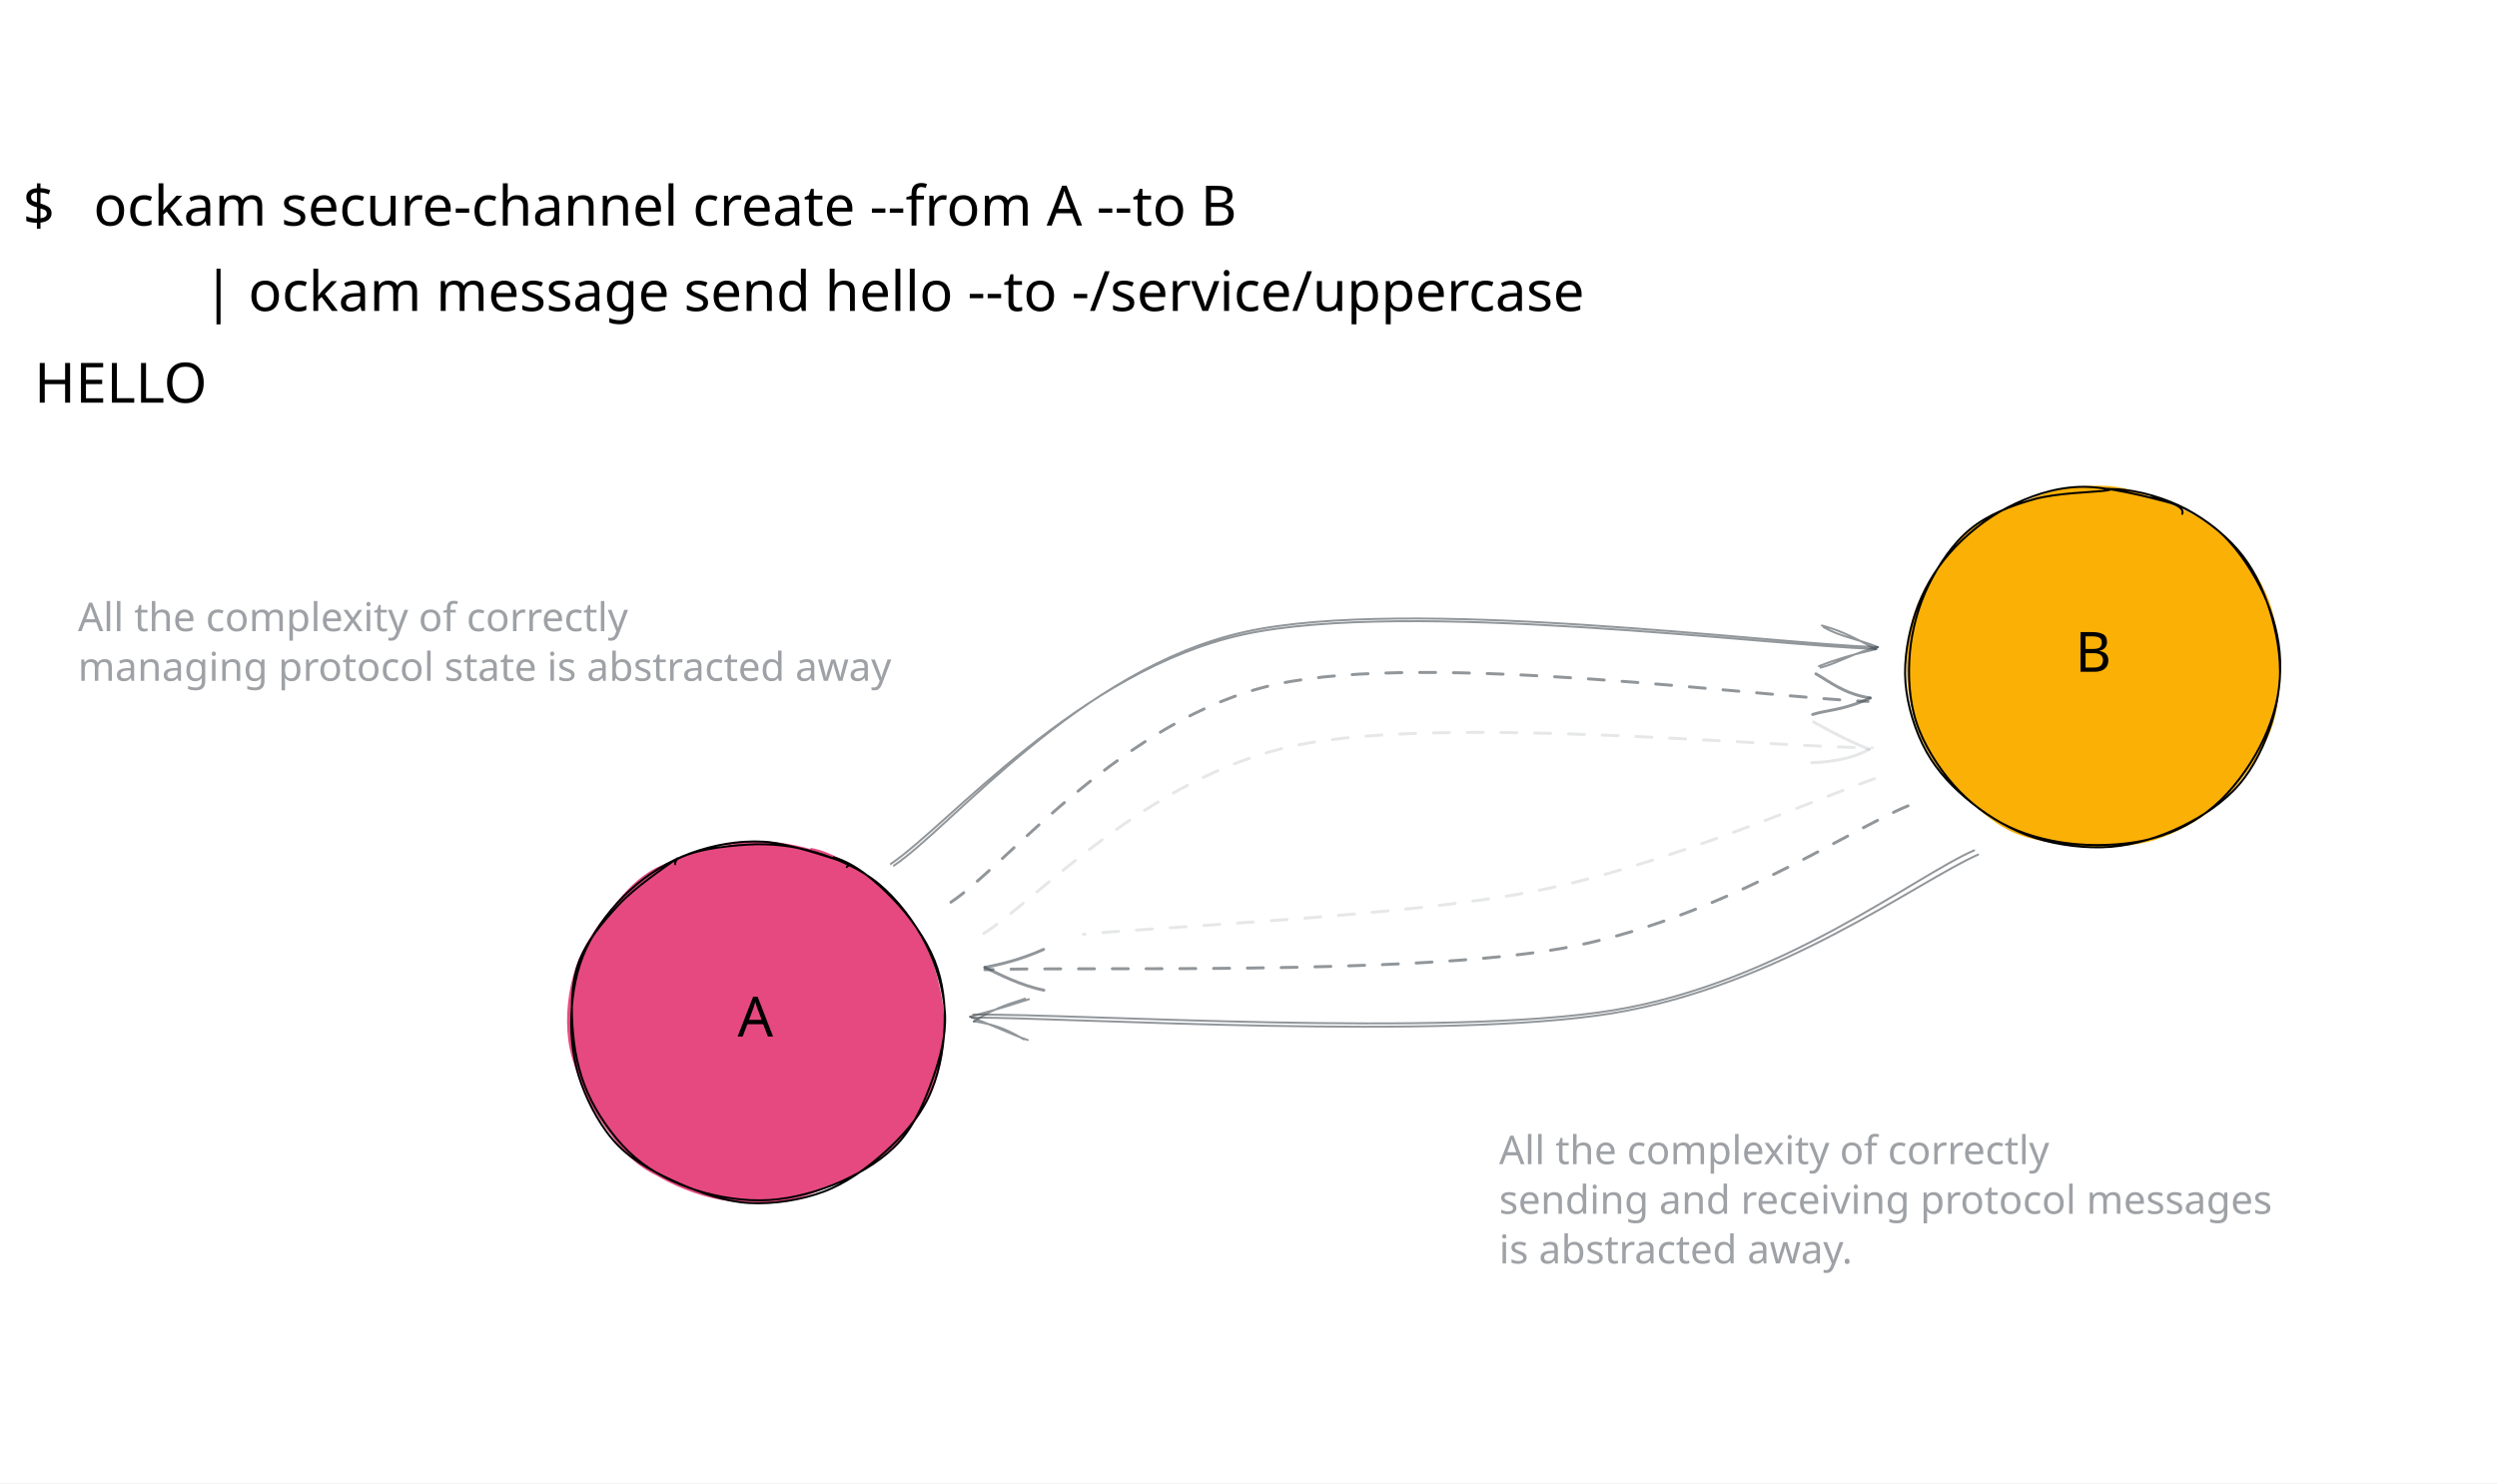
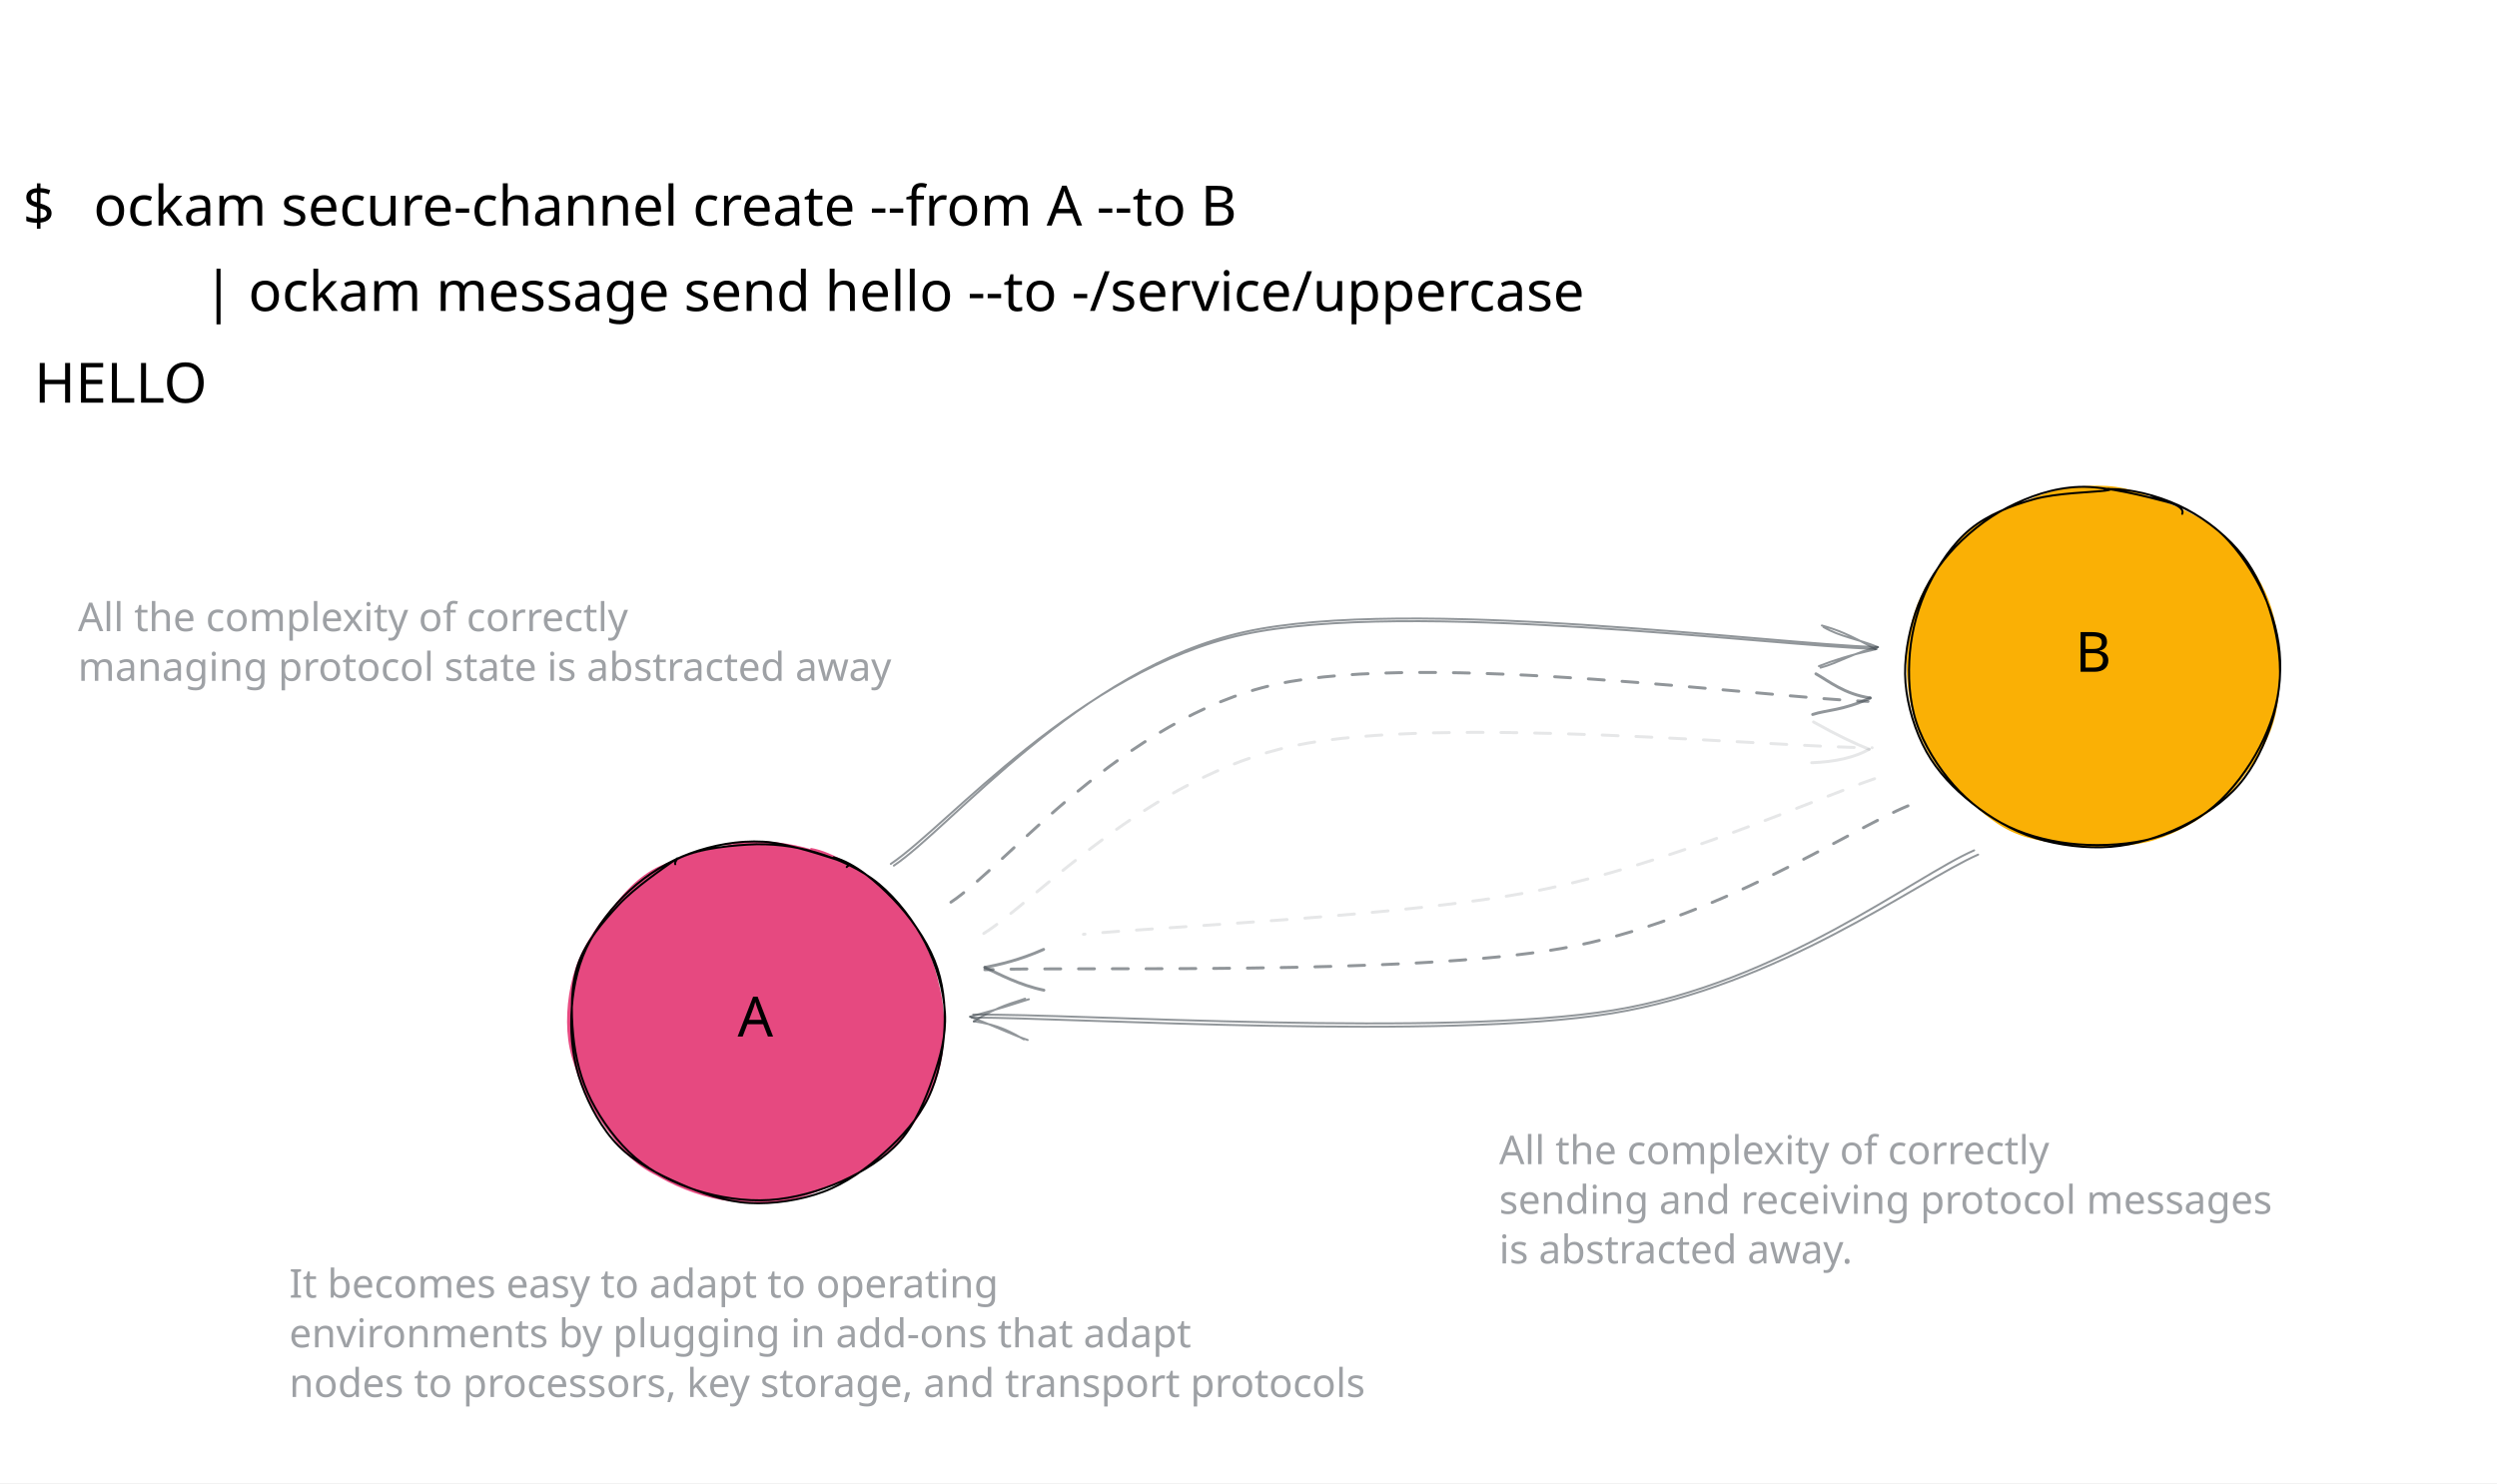
<svg xmlns="http://www.w3.org/2000/svg" version="1.1" viewBox="0 0 1257.012 746.746" width="1257.012" height="746.746">
  
-   eyJ2ZXJzaW9uIjoiMSIsImVuY29kaW5nIjoiYnN0cmluZyIsImNvbXByZXNzZWQiOnRydWUsImVuY29kZWQiOiJ4nO1cXNl22shcdTAwMTZ9z1ew3PcxVGpcdTAwMWXyhpPYsdtxnI7n272yXHUwMDA0XGKQLSQsyWCnb/79nlx1MDAxMlx1MDAxOFxyzDZJY6/Wg1x1MDAwM1VSqYaz99nnVJG/X1UqW8l9z916W9ly71x1MDAxYY7vNSNnsPXalvfdKPbCXHUwMDAwqmj6PVx1MDAwZW+jRnpnJ0l68ds3b5xeXHUwMDBmtb2kXHUwMDFlhteoXHUwMDExdoePub7bdYMkhlx1MDAxYv9cdTAwMGLfK5W/07+5XHUwMDE3RW4jcYK276ZcdTAwMGakVdm7jGDl0sMwSN8rmVx1MDAxNpxyJcY3ePF7eF3iNqG25fixm9XYoq3TaPd7beCZKPpcdTAwMTg3L5T3reqo8+ytLc/3vyb3/nBQTqNzXHUwMDFi5fpcdTAwMTQnUXjtnnnNpFx1MDAwM/WkVD5+Llx1MDAwZWHSsqei8LbdXHTcOC48XHUwMDEz9pyGl9zbMozHpcNJeFvJSu7gXHUwMDFiJ1x1MDAxNDFCs1HaxyjGSEtFdG70w468XHUwMDBi/TCyXHUwMDFkSVwiJ4h7Tlx1MDAwNJOfdafuNK7b0KegOf++wcMwKVNcYlx1MDAxM1J8U8f12p1cdTAwMDSqXHUwMDE1lUhxiVxyy/fDTVx1MDAxN4DA0lx1MDAxMS5cclHjXHUwMDFh++beXjO1hb/yU1x1MDAxNDRHU1x1MDAxNNz6ftZZW/EhZz/ZM7e9pjNcXGdcIjVcdTAwMTZcXEipXGbPJtj3gutyc37YuM5MIy398Xq6Sbq+7/Xi6Vx1MDAwNqlm2SMhXHUwMDAyM2FIrlx1MDAxYotcZtIlbWH+OFfh99ZV7WrPu1x1MDAxYdzW2FxmgyxcdTAwMTnWP2WOhEmKYKiU8fyi24c5k4jJck3JLH/D6TXXJH9rOXWMxVx1MDAxNHPUXHUwMDFhSa5cdTAwMGLtj42RaIJcYqM6j5WRLVxuio3SRpO1meKoXCKzndyqdlo74bezeuCYQb937GN+0rhcdMaDKVx1MDAxOJpcdTAwMTNF4WBrXFzz4/W8drtsn9Pdw5NWP/7Y3r+5/7TTPz5fQ7vtj/3dZq1+1vJvvvVcdTAwMWTWjrrh9+5cdTAwMWHaPaPv29dH+9V6o2XaJy12cfn5nqyhXf/yon6gXHUwMDA3/W/Vr4x4st2nvfrv6+jvTnzRjfz3782OXHUwMDEzed7t4Cjg28u1O/o0k6BcdTAwMDTmRlxu+StcYopSM4uhKMGcM6J4dsdcIoZiu6et89qOXz90hKzf9p2bk/u7zWYoqVxyokowg2XJa0rCkSbgLuRcdTAwMWO/uVx1MDAxNEG5klx1MDAxYo3XR1BQxcGJUbk+Z/kvQy1ud1x1MDAwM1x1MDAxOWoxk1xibLTOVPFcdTAwMTOZJHHvkmk0wlx1MDAxNS6XjoWONlx1MDAwNmCol1x1MDAxN973X/Dhl+D3q+9nbXl2Q45PyLv31c1cdTAwMTfeXGalsJxU38ogToyh8/T3MjwyV3tTPkkhbII5XHUwMDE416C3ZG4xfprKXHUwMDA2J6YosOdcbqaXLXFcdTAwMTgkX73vqVx1MDAxN9KF0lx1MDAxZKfr+feFVUptXHUwMDEypuc/+cmLXXhd+rwo3FjzvXaQgs5tXHUwMDE1LTnxIIJcdTAwMWRXJ2Evq23Ai1x1MDAxZGgu2muWXHUwMDA3XHUwMDEwRl7bXHUwMDBiXHUwMDFj/3jciUfhh1x1MDAxMj5cdTAwMGI/WknKNURVS+MnvLxcdOW3T+E7eXny+9FR66i+d3i86fhRiiHJgCZMOVBcdTAwMDD3XHUwMDBiYaPGT/bD8/GDl8FcdTAwMGZcdTAwMDVFZFx1MDAxNNObXHUwMDE5pT5ccj+1TcBPbe34XHUwMDExXHUwMDE0tJeCRVtcdTAwMWE/wd7+9V2rdXVcdTAwMWZ9ujz/kNzw3pXb33T8gOuRyEykV+zDwMRcYlx1MDAxYqFwwTWtXHUwMDFkQHRcdTAwMTlcdTAwMDCBolx1MDAxNVx1MDAxY1x1MDAwMJRcdTAwMGI7Xlx1MDAwZYK2N1x1MDAwMUHb81x1MDAxMTRUkNMgxOQsXGJRsFx1MDAxYqY5NctHgvNjhlxyxZBcdTAwMTZcdTAwMTRxXGbjLHia1Fx1MDAwN1GbrDKEXHUwMDE3osQyhLhcdTAwMDG9rYx5PIi4Yci6XHUwMDE3hblWXHUwMDE4pPMkplxikUhPXHUwMDBmXHUwMDBijSZcdTAwMTDJ6pXCwixcdTAwMWV5MFx1MDAxMToq+fGLIVx1MDAxNydOlGx7QdNcdTAwMGLaxY6Ndlx1MDAwNfaWyDGkIG3c2l5WMWKYXGJFmIKlV1QzXCJyt7Wdnu01RZIqkFdKKFh0WN6J0btBc3Gv5udmc73CXGIriVx1MDAwNVx1MDAwNTBBp1x1MDAxNDgmPdkpXHRcdTAwMDFcdTAwMDOsMWXUMEJcYp/ok+/Eybuw2/VcdTAwMTKY/KPQXHUwMDBikvIkp7NZs2DvuM5cdTAwMDRpwJjydWVW6NlcdTAwMTaLeYHsUyVDTfpl/Pmv11PvhqlFQptCmsNe1cySXHUwMDE3NTFcdTAwMTNcdTAwMTbDdrBBmGHFlJJKUExo1t6r/L8rq1xuOZNcdTAwMTJcdTAwMDUnXHUwMDEyvK3KoLaIXHUwMDExXHUwMDA3p2dfTv39s90mv6hdUveyjU9ONp1cdTAwMTE5J1xihlxuMCpnx7jBSPJy9mo6I2r9XHUwMDA0RuRTcmNcIuvliPsktztcdET8gsB2XbJcdTAwMDJcdTAwMTdK51x0c9+vJFx1MDAxZLfSXGK7Pd+9g7WrhC34XHUwMDE22b1Q//7PoOtcdTAwMDRcdTAwMGVogHalXHUwMDE3hUnYXGL9XG6gP3ErXlxcceqwJE5cdTAwMDO6X3FcdTAwMDbO/VSBwlnhlT9d4q9xOI+CNctJ1TKsXHS4XHUwMDAyTsnyQqdpxE3z+KPbjdw7PKjufnK3jy82XHUwMDFk1lx1MDAwNNxcIsI43XQt4VpcdI3ANS3Ylns6rtk0bTO5L6xs7lx1MDAwM1xi6Fx1MDAxOVx1MDAwNdzrw3XsprKj4lx1MDAwNM1cbpS5Xr+Aii5cZtdpu/GfwSQy0FSkS71ZSH/SXHUwMDAwXHUwMDFmXHUwMDE35lxiPjNTQFxmoVRcdTAwMTC5Qqp6/lx1MDAxNsZ60N904o673jhHg1xupaTku9M4h3PELVxm5uba1lx1MDAxMOdIZjf/NWOgKzifuv+FNZpI+o2ycFx1MDAwNDOQ6lx1MDAxY6/i7V9uoGNcdTAwMTeTKmKMMHZnUJLMv41DXG6KkWZcdTAwMTTWW0MgjyGumIwp1lx1MDAxYudA9EVcdTAwMTnWXHUwMDE4XHUwMDBiITWlzOSO9uR7RaxmN1xmTFIyxuXzjnSkQGVJbK9qzpZcdTAwMTeGOrOQkTZkXGYyXHUwMDEw51AjqTT2llx1MDAxNSOdmbTI8MxQXHUwMDA31D/hnEux/Fx1MDAwZcT8XHUwMDFk2E1cdTAwMTVFzEDcrTlcdTAwMDSQXHUwMDEw2WFeYkZikDZcdTAwMTBdMqNcdTAwMTVRufzl+tlxlLBcdTAwMTVcZmOQYpybKXt7miCumGFSXHUwMDAyplx1MDAwMf3ZLVx1MDAwZtkgXHUwMDAyXHUwMDA2Qlx1MDAxOF7lXHUwMDE007PjyFXoSCqCqZJSXHUwMDEyyTBo/Fx0NlwioHw1SF9CXGKWmEFI+TiOXFwlQ1x1MDAwNa9RsNJaXHUwMDEyIElQXHUwMDFlWcYh61x1MDAxNodcdTAwMTBcdTAwMWP4XHUwMDEzJlx1MDAxM6aVSKmfNUlW7cFcdTAwMTaDYZqB94vWbS+7WV6w64XtzUaLvSZwsi7GJDmCKDEmkFx1MDAwN7Zpu+VcdHP+0ZJN1ZGEWWdFtFKAKfBZOCOhdN/JXGKbtVx1MDAwM7RcdMOt1/qpglJcIlx1MDAwMJBRhlx1MDAxYVLoScaYXHUwMDE04E2xomApVNLcoZhcdTAwMDfGVFx1MDAxOKJfoM1/KXOcP4dVXHUwMDAxqVx1MDAwMT3Dklx1MDAxMJa7ayTgqM3gak2oXHUwMDAytVx1MDAwNzH9z2dMylxyM1hIXHUwMDA2Tlx1MDAxYfSRnKJ1KagwwkBCwW2cgVB65oSpOFx1MDAwMmXPtFx1MDAxMLxg2/ZSXHUwMDE0XHSwWjq26oXNzYSKvSZAsja6zMnHXHUwMDEyXSqIXpRcdTAwMDFcdTAwMDNami7nn5jbVLrURoOjMlN26EGTwFxuLzpcIjZkSUqflExH8Fx1MDAxNizBnCjH01hcdTAwMTI4WytdPFxy+8CPXCLlcvWi6XGFqJtyaTBMleaWXHUwMDFktZjCRFx1MDAxYUkmtDJ66Fx1MDAwNieJaO1BN3BcIoVcdTAwMTDRgJbUWFMxqSepQIyDXFxcIkZcdTAwMGJcdTAwMDZWRyZl7nOiR1wiJCptzNurmjPkRU3MhMVDQ1hcdTAwMDLuhFx1MDAxNkDCQq1NQVIy+9As1Vx1MDAxOFx1MDAxNKugy6dcIuf/XHUwMDFlYVM5kYApXCJ7Op5PnLlcdTAwMDAphiAuKlx1MDAxZoFfOylCQI9m/mZNpzCf/pM1ezHggMxvvUA+XFyFe1xiXGJBXGayQttMXHUwMDFlx2ZSLzKbXHUwMDE1XHUwMDE0XFwpXHJcZsVswn0+I1x1MDAxNlx1MDAwN7JeVirUrVuxYVx1MDAwNIJGilx1MDAxMilcdTAwMDFVjX6HubCJKVZpr5w9rkhDs3ZDyVx1MDAxY1x1MDAxNpJcdTAwMWHQxZhaPpA1e379XHUwMDE0u/v3NXlwKWL/XHUwMDAz7Vxcbvx2KOdcdTAwMDYxxaZw0K85uy9ptr057/CxsnlyLlbhm+dyeFx1MDAxZppyupXYbYBBVFx1MDAxYlx1MDAxZCdcYlxcv9KIXFy771+ttqKwW6nBhySsbMQhy1W6+zhUstmoJFxuXCI0kaPXhai8M/3ru1DGh2e14+TYvzrm4eHGn2i2eT2JmZg8e8RshP/TUamyXHUwMDE08dxcdTAwMTPNgF5Q9vQlovJ/laGhjzbiK3a/vtJxfT9cdTAwMWNcdTAwMWF39U3sRn2v4b657fXcqOHkf2T6z6HzMd1+XHUwMDFjSulslIJuXHUwMDE1ZqWjRJ9Z6+DsXFx7p93IXFzqg2tyXHUwMDFjXHUwMDA3/qajXHUwMDE0cDhcdTAwMGKlUiNhyIKzXHUwMDA0T0WpWep3OyByjNL2V9UvXHUwMDEwpVx1MDAxZj9cdTAwMWNcdTAwMWN83lx1MDAwNNxccjsyRNKrkbTdcnq9r/b43jjGgJn3mqNBZs1t9T13sD3tf3dIL9tqik5cdTAwMGJcdTAwMDM3jaR+vPrxf6ZcdTAwMWZF0yJ9
+   eyJ2ZXJzaW9uIjoiMSIsImVuY29kaW5nIjoiYnN0cmluZyIsImNvbXByZXNzZWQiOnRydWUsImVuY29kZWQiOiJ4nO1cXNl208hcdTAwMTZ95yu00vdcdTAwMTFcdTAwMTc1XHUwMDBmvJkhXHUwMDEwhlx1MDAwME1CIJdeLNmWbSWypEiKXHUwMDEz05d/v6dkx5JleUpcZu2wWlx1MDAwZiCrpFJccmfvs8+pUv5+4Dh72Sj29lx1MDAxZTt73nXbXHL8TuJe7T2014dekvpRXGJFNP+dRpdJO7+zn2Vx+vjRIzeOUc/PWlF0jtrRYPyYXHUwMDE3eFx1MDAwMy/MUrjxv/Dbcf7O/y29KPHamVx1MDAxYvZcdTAwMDIvfyAvKt5lXHUwMDA0q149jML8vZJpwSlXYnqDnz6D12VeXHUwMDA3SrtukHpFib209yl58b155ZskeZl2vij/W8NVn4u3dv0g+JiNgnGn3Hb/Mim1Kc2S6Nw78TtZXHUwMDFmyknl+vS5NIJBK55KosteP/TSdOaZKHbbfjay1zCeXlx1MDAxZFx1MDAwZsJjp7hyXHK/OKGIXHUwMDExWvTSPkYxRloqoku9XHUwMDFmN+RpXHUwMDE0RIltSJa4YVx1MDAxYbtcdFxmftGclts+70Gbws7y+65uukmZQpiQ2Tf1Pb/Xz6BYUYlcdTAwMTSX2LByO7x8XHUwMDAyXGJMXHUwMDFk4dJcdTAwMTA1LbFvjlx1MDAwZjq5LfxVXHUwMDFlorAzXHUwMDE5ovAyXGKKxtqC5yX7KZ65jDvueJ6J1FhwIaUyvFx1MDAxOODAXHUwMDBmz6vVXHUwMDA1Ufu8MI386o+H9SbpXHUwMDA1gVx1MDAxZqf1XHUwMDA2qVx1MDAxNtkjIVx1MDAwMjNhSKlcdTAwMTmrXGbSIz1h/vysou/ds+bZgX92ddlkXHUwMDBiXGayYlj/lDlcdTAwMTImKYKuUsbLk25cdTAwMWbmTFwiJqslXHUwMDE1s/xcdTAwMDPnx1KT/KPrtjBcdTAwMTY15qg1klxcz9Q/NUaiXHRcIozqMlYmtigoNkpcdTAwMWJNtmaKk4LCdkqz2u/uR99OWqFrrobxUYD5cftcIpx2ZsbQ3CSJrvamJT9cdTAwMWUuq3fAXnH64vC4O0xf9l5djN7uXHUwMDBmjz5vod7ey+GLTrN10lxyLr5ccl3WS1x1MDAwNtH3wVx1MDAxNuo9oc965+9fNVrtrulcdTAwMWR32ZfTdyOyhXqD0y+tN/pq+K3xkVx1MDAxMV/2hjRuvd5Ge/fTL4MkePbM7LuJ719evVx1MDAwZvmT9eqdnC0kKIG5kUL+XG6CotQsYihKMOeMKF7csYqh2ItP3c/N/aB16Fxu2bpcdTAwMWO6XHUwMDE3x6Pr3WYoqVxyokowg2XFa0rCkSbgLuRcdTAwMTK/uVx1MDAxNkF5klx1MDAxYo23R1BQxMGJUbk9Z/kvQ62ud1x1MDAwN1x1MDAxOWo1k1xibLQuVPFcdTAwMWSZJPOuszpcdTAwMWHhXG5Xr06FjjZcdTAwMDZgqNdcdTAwMTfeo1x1MDAwZvjwQ/j67PtJT55cXJCjY/L0WWP3hTdDOSzn1bcyiFx1MDAxM2PoMv29XHUwMDBljyzV3pTPU1xim2NcdTAwMGXGNegtWZqMn6aywYkpXG7suYHpXHUwMDE1U1x1MDAxY4XZR/977oX0zNV9d+BcdTAwMDejmVnKbVx1MDAxMobnP+XBSz14Xf68mLmxXHUwMDE5+L0wXHUwMDA3ndedteTMh1xidlqcRXFR2oZcdTAwMTe7UF1y0Kl2IEr8nlx1MDAxZrrB0bRcdTAwMTG3wlx1MDAwZiV8XHUwMDExfrSSlGuIqtbGT3R6XHUwMDExyW9vo6fy9Pj1+/fd962Dw6Ndx49SXGZJXHUwMDA2NGGqgVx1MDAwMrhfXGJcdTAwMWI1vrNcdTAwMWZejlx1MDAxZrxcdTAwMGV+KChcIqOY3s0o9W74ae5cdTAwMDJ+mlvHj6CgvVx1MDAxNEza2vhcdFx1MDAwZl6dX3e7Z6Pk7enn59lcdTAwMDWPz7zhruNcdTAwMDdcXI9EZi69Ylx1MDAxZlx1MDAwNiZG2FxihWdcXNPWXHUwMDAxRNdcdTAwMDFcdTAwMTAoWsFcdTAwMDFApbDj90HQk11A0JPlXGJcdTAwMWEryDpcYjG5XGJCXHUwMDE07IZpTs36keDymGFHMaRcdTAwMDVFXHUwMDFjQz9nPE3ug6hNVlx1MDAxOcJnosQqhLhcdTAwMDG9rYy5PYi4Yci6XHUwMDE3hblWXHUwMDE4pPM8plxikUjXh4VGXHUwMDEziGT1RmFhXHUwMDExj9yYXGKdXFz58Yshl2Zukj3xw45cdTAwMWb2Zlx1MDAxYjZZXHUwMDE1OFgjx5CDtH1pW9nAiGFcIlx1MDAxNGFcbqZeUc2IKN3Wc2PbaookVSCvlFAw6TC9c733ws7qVi3PzZZahVx1MDAxMVZcdTAwMTJcdTAwMGJcbmCCRilwTHq+UVx1MDAxMlx1MDAwMlx1MDAwNphjyqhhhFx1MDAxMD7XpsBNs6fRYOBnMPjvIz/MqoOcj2bTgr3vuXOkXHUwMDAxfSqXVVkhtjXO5lx1MDAwNYozp0BN/mN6/tfD2rthaJHQZibNYY9GYcmrqlhcYotxPdggzLBiSkklKCa0qO9B+f+NVYVcXEiJglx1MDAxM1x03lZcdTAwMTVQW8WIV59OPnxcbl6dvOjwL81T6p328PHxrjNcIudcdTAwMDRBV1x1MDAwMUbV7Fx1MDAxODdcdTAwMThJXs1e1TOi1ndgRF6TXHUwMDFiXHUwMDEzRSsn3Ce5XUkg4lx1MDAxN1x1MDAwNLbbklx1MDAxNXjm6jJhXHUwMDFlXHUwMDA0Ttb3nHY0iFx1MDAwM+9cdTAwMWHmzom68Cuxa6HB6Gs4cENcdTAwMTc0QM+JkyiL2lHgXHUwMDAw+jPP8VPHbcGUuG1ovuNeuaNagcLZzCt/usTfYnduXHUwMDA1a1aSqlVYXHUwMDEzcFx1MDAwNZyS9YVOx4iLztFLb5B41/iq8eKt9+Toy67DmoBbRFx1MDAxOOeLrlx1MDAxNVxcK6FcdTAwMTG4plx1MDAxNctyd8c1q9M28+vCyuY+gIDuUcC9PVxcp14uO1x1MDAxYzfsOHDN84czqFx1MDAxOEB33Z6Xflxy55GBapEu9W4h/U5cdTAwMWS8XZgj+MJMXHUwMDAxMYRSQeRcdTAwMDap6uVLXHUwMDE420F/x0373nbjXHUwMDFjXHIqlJKK787jXHUwMDFjzlx1MDAxMbcwWJpr20KcI5ld/NeMga7gvHb9XHUwMDBiazSX9Jtk4VxiZiDVOd7E2/++gY6dTKqIMcLYlUFJXG7/NlxyKShGmlGYb1xygTyGuGI+pthunFx1MDAwM9FcdTAwMTdlWGMshNSUMlPa2lNuXHUwMDE1sZrdMDBJyVx1MDAxOJf3O9KRXHUwMDAyVSWxPVx1MDAxYSVbXlx1MDAxOeosQkZekTHIQJxDjaTS2Fs2jHRcdTAwMTbSXCLDXHUwMDBiQ1x1MDAxZFD/hHMuxforXHUwMDEwy1dgd1VcdTAwMTQxXHUwMDAzcbfmXHUwMDEwQEJkh3mFXHUwMDE5iUHaQHTJjFZElfKX22fHScJWMIxBinFuatb2NEFcXDHDpFx1MDAwNExcdTAwMDP6i1tuskFcdTAwMDRcZoQwvMkupnvHkZvQkVRcdTAwMDRTJaUkkmHQ+HNsRED5apC+hFx1MDAxMCwxg5Dydlx1MDAxY7lJhlxuXqNgprUkQJKgPIqMQ9EsXHUwMDBlITjwJ1xmJlxmK5FS32uSbNiNLVx1MDAwNsMwXHUwMDAz789atz3sYvmMXa+sbzFa7DGHk20xJilcdTAwMTFEhTGBPLBN261PmMu3luyqjiTMOiuilVx1MDAwMkyBz8JcdTAwMDVcdOXrTkbYrFx1MDAxZKBNXHUwMDE4br3WT1x1MDAxNZRcdTAwMTJcdTAwMDGAjDLUkJmWXHUwMDE0jElcdTAwMDHeXHUwMDE0K1xulkIlLW2KuWFMhSH6XHUwMDA12vyXMqf5c5hcdTAwMTWQXHUwMDFh0DIsXHRhpbsmXHUwMDAyjtpcZq7WhCpQe1x1MDAxMNP/fMak3DCDhWTgpEFcdTAwMWbJXHUwMDFhrUtBhVx1MDAxMVx1MDAwNlx1MDAxMlxubuNcZoTSPSdMxVx1MDAxMSh7poXgM7ZtXHUwMDBmRZFcdTAwMDCrpVOrXlndQqjYY1x1MDAwZSRbo8uSfKzQpYLoRVx1MDAxOTCgtely+Y65XaVLbTQ4KlOzQlx1MDAwZppcdTAwMDRmeNVcdTAwMTaxMUtSeqdkOoK3YFx05kQ5rmNJ4Gyt9Oxu2Fx1MDAxYn5cdTAwMTQ5l6vfmlx1MDAxZTeIuimXXHUwMDA2w1BpbtlRi1x1MDAxYSbSSDKhldFjNzhPRFtcdTAwMGa6gVx1MDAxMymEiFx1MDAwNrSkxpqKeT1JXHUwMDA1Ylx1MDAxY+RcdTAwMTIxWjCwOjIvc+9cdTAwMTM9XHUwMDEyIVFlYd5cdTAwMWWNkiGvqmIhLG4qwlx1MDAxMnAntFx1MDAwMFx1MDAxMlx1MDAxNmprXG6SksWbZqnGoFhcdTAwMDVdP1x1MDAxNbn8e4Rd5URcdTAwMDKmiOzueD6351x1MDAwMqRcdTAwMTiCuKi6XHUwMDA1fuukXGJcdTAwMDE9WvjNms5hXv/Jmj1cdTAwMThwQOG3fkM+3IR7XGJcYkFcZrJC20xcdTAwMWXHZl4vMptcdTAwMTVcdTAwMTRcXClcclxmxWzCfTkjznZku6w0U7ZtxYZcdTAwMTFcYlx1MDAxYSkqpFx1MDAwNFQ1+Vx1MDAwZXNlXHUwMDE1NVZpj5I9bkhDi1ZDyVx1MDAxMlx1MDAxNpJcdTAwMWHQxZhaP5A1XHUwMDA3QetcdTAwMTP2Xo2a8s2pSIPntH+688uhnFx1MDAxYsRcdTAwMTSr4aBfs3df0mJ5c9nmY2Xz5FxcbMI392XzPlTlXHUwMDBlnNRrg0E02n03XGa9wGknnl33bzS6STRwmnCSRc5ObLLcpLm3QyVbjEqiIEJcdTAwMTMlel2JymszPL+OZHp40jzKjoKzI1x1MDAxZVx1MDAxZO78jmab15OYifm9R8xG+D9cdTAwMWSVqkhcdTAwMTEv3dFcZuhcdTAwMDVlT39HVP7PXHUwMDE5XHUwMDFi+mQh3rHr9U7fXHUwMDBigmhs3I1HqZdcZv229+gyjr2k7ZY/Mv3n0HmbZt9cdTAwMGWldDFKQbdcbrPRVqJ3rPvm5LP2P1xyXHUwMDEyc6rfnJOjNFxmdlx1MDAxZKWAw0UolVx1MDAxYVx0Q1bsJbgrSs1a3+2AyDFK26+qf0OUvnz+5s27XcDduCG3QpIyelx0krBcdTAwMTZa0vWR9NSwVsLUftKPXHUwMDBmjz7og873fdLedSRBWIRcZpE1e201tVx1MDAxOVu84lx1MDAwM56778lcdTAwMTOm7q+21HzDY7NemNFfXHUwMDAyJm2/PdnkXHUwMDAz5lowrb0p7yBzWl47XHUwMDAy1+F4bjpywF24XHUwMDFkN87sSVx1MDAwNM7CzSAy/Vx1MDAxYXrh0E+iMO+A01x1MDAxYTlxcNnL96z6IdzfaURh6mR9N1x1MDAxYj/8NVxmo1x1MDAwZdRcYnXESdSGXHUwMDExiZL0oXPujZw0i1x1MDAxMvBRXHUwMDBm8z1w49mJkmy6XHUwMDA3LnV2YSPf7lxyyphkXHUwMDFlTOLnPTeOP9o9wns3iVxmsEi/M5n8omt7Q9+7elL3J2Tyw9aaXHUwMDEzl2VcYi9P1/x48OP/6emDpSJ9
  <defs>
    <style class="style-fonts">
      @font-face {
        font-family: "Virgil";
        src: url("https://unpkg.com/@excalidraw/excalidraw@0.14.2/dist/excalidraw-assets/Virgil.woff2");
      }
      @font-face {
        font-family: "Cascadia";
        src: url("https://unpkg.com/@excalidraw/excalidraw@0.14.2/dist/excalidraw-assets/Cascadia.woff2");
      }
    </style>
  </defs>
  <rect x="0" y="0" width="1257.012" height="746.746" fill="#ffffff" />
  <g stroke-linecap="round" transform="translate(10 10) rotate(0 618.5059 363.373)">
    <path d="M-0.01 -0.51 C423.74 2.5, 847.19 3.25, 1236.73 0.4 M-0.37 -0.28 C417.07 -4.74, 834.46 -4.89, 1236.85 0.05 M1237.29 0.75 C1238.83 150.35, 1238.73 300.6, 1236.67 726.83 M1236.61 -0.3 C1235.92 145.37, 1236.19 290.66, 1236.93 726.93 M1237.23 727.3 C802.27 730.64, 368.6 731.45, -0.01 727.29 M1237.26 726.36 C885.45 722.97, 533.28 722.86, -0.32 726.72 M0.4 726.97 C-0.47 448.84, -0.67 169.59, 0.68 0.59 M-0.11 726.78 C1.27 558.87, 0.53 391.4, 0.2 0.29" stroke="transparent" stroke-width="1" fill="none" />
  </g>
  <g stroke-linecap="round" transform="translate(959.8027 245.498) rotate(0 94.32422 90.56641)">
    <path d="M90.86 -0.34 C102.19 -2.18, 114.89 1.93, 126.2 5.85 C137.52 9.77, 149.7 15.4, 158.75 23.17 C167.81 30.95, 175.72 42.07, 180.54 52.51 C185.35 62.95, 187.14 74.33, 187.65 85.81 C188.17 97.29, 187.66 110.3, 183.63 121.4 C179.59 132.5, 171.68 143.93, 163.46 152.42 C155.24 160.9, 145.07 167.52, 134.32 172.31 C123.58 177.1, 111.05 180.74, 98.99 181.16 C86.93 181.59, 73.37 178.9, 61.96 174.86 C50.54 170.82, 39.38 164.56, 30.48 156.92 C21.59 149.28, 13.64 139.47, 8.58 129.03 C3.52 118.59, 0.69 105.93, 0.13 94.28 C-0.42 82.64, 0.95 70.14, 5.23 59.16 C9.52 48.18, 17.59 36.78, 25.83 28.4 C34.07 20.02, 41.56 13.43, 54.69 8.85 C67.81 4.28, 93.7 1.44, 104.58 0.94 C115.47 0.45, 120.17 4.37, 120.01 5.87 M63.56 5.41 C74.34 0.3, 89.19 -1.56, 100.98 -0.82 C112.77 -0.09, 123.67 4.54, 134.31 9.82 C144.95 15.1, 156.82 22.43, 164.83 30.85 C172.83 39.28, 178.49 49.63, 182.32 60.38 C186.15 71.13, 188.46 83.66, 187.81 95.34 C187.16 107.03, 183.47 119.89, 178.43 130.49 C173.38 141.1, 166.44 151.17, 157.54 158.98 C148.63 166.8, 136.32 173.86, 125.01 177.39 C113.7 180.92, 101.66 180.85, 89.68 180.18 C77.71 179.5, 63.95 178.32, 53.13 173.35 C42.32 168.38, 32.71 159.23, 24.79 150.35 C16.86 141.48, 9.67 130.95, 5.6 120.11 C1.53 109.27, -0.49 96.67, 0.36 85.33 C1.21 73.98, 5.77 62.5, 10.72 52.03 C15.67 41.56, 21.15 30.38, 30.07 22.53 C38.99 14.67, 58.56 7.52, 64.25 4.88 C69.94 2.25, 63.86 5.31, 64.21 6.72" stroke="none" stroke-width="0" fill="#fab005" />
    <path d="M122.87 4.98 C134.35 6.7, 146.28 13.06, 155.41 20.48 C164.55 27.9, 172.29 39.14, 177.69 49.52 C183.08 59.91, 186.75 71.37, 187.78 82.79 C188.81 94.21, 187.28 106.92, 183.87 118.04 C180.46 129.17, 174.89 140.8, 167.32 149.57 C159.75 158.33, 149.18 165.41, 138.44 170.63 C127.7 175.85, 115.14 179.9, 102.87 180.87 C90.61 181.84, 76.47 180.1, 64.84 176.45 C53.21 172.8, 42.24 166.21, 33.09 158.96 C23.94 151.72, 15.57 143.09, 9.96 132.97 C4.35 122.85, 0.35 109.94, -0.57 98.27 C-1.48 86.59, 0.77 73.78, 4.46 62.92 C8.15 52.06, 13.85 41.93, 21.57 33.11 C29.3 24.29, 39.91 15.58, 50.82 10 C61.72 4.42, 73.72 0.12, 87.01 -0.37 C100.3 -0.86, 121.93 4.81, 130.55 7.08 C139.17 9.35, 139.3 11.93, 138.73 13.24 M100.54 0.79 C112.07 0.26, 125.82 3.85, 136.8 8.87 C147.78 13.9, 158.78 22.26, 166.4 30.93 C174.03 39.59, 178.97 49.84, 182.54 60.86 C186.12 71.88, 188.64 85.39, 187.84 97.04 C187.03 108.68, 183.17 120.2, 177.69 130.74 C172.2 141.28, 163.79 152.64, 154.92 160.26 C146.06 167.88, 135.9 173.22, 124.51 176.45 C113.11 179.67, 98.71 180.57, 86.53 179.62 C74.36 178.67, 61.92 175.71, 51.45 170.73 C40.98 165.76, 31.47 158.51, 23.71 149.76 C15.96 141, 8.6 129.35, 4.93 118.21 C1.25 107.07, 0.65 94.44, 1.67 82.93 C2.69 71.41, 5.99 59.48, 11.06 49.13 C16.14 38.78, 23.3 28.04, 32.13 20.84 C40.96 13.63, 52.71 9.1, 64.03 5.89 C75.35 2.67, 94.1 2.31, 100.04 1.54 C105.99 0.76, 99.88 0.05, 99.71 1.23" stroke="#000000" stroke-width="1" fill="none" />
  </g>
  <g stroke-linecap="round" transform="translate(286.9629 423.9434) rotate(0 94.32422 90.56641)">
    <path d="M76.5 1.63 C87.32 -1.86, 101.17 -0.77, 113.06 1.58 C124.95 3.94, 137.89 9.21, 147.86 15.74 C157.82 22.26, 166.47 31.16, 172.84 40.72 C179.2 50.29, 183.87 61.77, 186.04 73.12 C188.21 84.46, 188.2 97.39, 185.88 108.82 C183.56 120.24, 178.51 132.29, 172.1 141.67 C165.7 151.06, 157.47 158.94, 147.46 165.15 C137.45 171.36, 123.89 176.39, 112.02 178.91 C100.15 181.42, 88.11 182.35, 76.24 180.24 C64.38 178.12, 50.95 172.83, 40.82 166.21 C30.7 159.6, 22.14 150.4, 15.49 140.54 C8.84 130.69, 3.21 118.49, 0.92 107.08 C-1.37 95.67, -0.92 83.37, 1.74 72.08 C4.4 60.8, 10.29 49, 16.88 39.34 C23.46 29.69, 30.83 20.38, 41.23 14.15 C51.63 7.93, 72.66 4.03, 79.27 1.97 C85.88 -0.08, 80.62 0.54, 80.89 1.84 M121.13 2.96 C132.55 4.81, 146 14.09, 155.22 21.67 C164.43 29.24, 171.04 38.46, 176.43 48.39 C181.83 58.32, 186.12 69.83, 187.59 81.25 C189.06 92.67, 188.64 105.57, 185.24 116.9 C181.83 128.23, 175.02 140.43, 167.17 149.25 C159.31 158.06, 148.54 164.45, 138.1 169.79 C127.66 175.13, 116.24 180.12, 104.55 181.3 C92.85 182.48, 79.69 180.06, 67.93 176.84 C56.17 173.63, 43.35 169.26, 33.99 162 C24.64 154.73, 17.6 143.64, 11.78 133.25 C5.97 122.85, 0.61 111.24, -0.9 99.6 C-2.4 87.97, -0.99 74.59, 2.75 63.43 C6.5 52.28, 13.83 41.51, 21.58 32.69 C29.33 23.88, 38.69 15.72, 49.26 10.55 C59.84 5.38, 72.91 2.57, 85.05 1.69 C97.19 0.8, 116.35 4.41, 122.12 5.25 C127.89 6.08, 120.18 5.31, 119.68 6.7" stroke="none" stroke-width="0" fill="#e64980" />
    <path d="M132.69 7.67 C143.65 10.76, 153.96 19.81, 162.42 28.48 C170.89 37.15, 179.16 48.83, 183.51 59.67 C187.85 70.51, 189.03 82, 188.5 93.53 C187.97 105.05, 185.4 118.32, 180.34 128.81 C175.28 139.29, 166.92 148.55, 158.13 156.43 C149.33 164.31, 138.9 171.86, 127.58 176.08 C116.26 180.3, 102.27 182.44, 90.21 181.76 C78.14 181.08, 66.19 176.81, 55.22 172.01 C44.24 167.2, 32.6 161.3, 24.35 152.93 C16.1 144.56, 9.64 132.71, 5.7 121.8 C1.75 110.9, 0.25 98.87, 0.66 87.49 C1.08 76.11, 3.25 64.07, 8.18 53.52 C13.1 42.98, 21.47 32.19, 30.22 24.21 C38.96 16.23, 49.45 9.7, 60.65 5.64 C71.85 1.57, 84.64 -0.86, 97.41 -0.16 C110.18 0.54, 130.29 7.72, 137.27 9.85 C144.25 11.97, 140.1 11.11, 139.29 12.61 M51.69 9.85 C61.44 3.83, 77.19 2.09, 89.21 1.33 C101.24 0.56, 112.8 1.97, 123.85 5.26 C134.9 8.56, 146.32 13.49, 155.5 21.12 C164.68 28.74, 173.39 40.17, 178.93 51.01 C184.47 61.84, 188.12 74.81, 188.74 86.12 C189.37 97.43, 186.45 108.11, 182.69 118.84 C178.92 129.58, 173.79 141.87, 166.14 150.53 C158.49 159.18, 147.73 165.84, 136.76 170.8 C125.79 175.75, 112.48 179.48, 100.32 180.24 C88.16 181.01, 75.05 178.95, 63.81 175.4 C52.57 171.85, 41.72 166.49, 32.86 158.94 C24.01 151.38, 15.9 140.37, 10.68 130.05 C5.47 119.73, 2.66 108.52, 1.58 97.03 C0.49 85.53, 0.36 72, 4.19 61.09 C8.01 50.18, 16.58 40.15, 24.55 31.57 C32.51 22.99, 47.22 13.01, 51.96 9.61 C56.7 6.21, 52.21 9.64, 52.97 11.18" stroke="#000000" stroke-width="1" fill="none" />
  </g>
  <g transform="translate(11.50195 88.55273) rotate(0 12 17.5)">
    <text x="0" y="25" font-family="Virgil, Segoe UI Emoji" font-size="28px" fill="#000000" text-anchor="start" style="white-space: pre;" direction="ltr">$</text>
  </g>
  <g transform="translate(371.3184 496.8809) rotate(0 10 17.5)">
    <text x="0" y="25" font-family="Virgil, Segoe UI Emoji" font-size="28px" fill="#000000" text-anchor="start" style="white-space: pre;" direction="ltr">A</text>
  </g>
  <g transform="translate(1044.662 313.2285) rotate(0 11 17.5)">
    <text x="0" y="25" font-family="Virgil, Segoe UI Emoji" font-size="28px" fill="#000000" text-anchor="start" style="white-space: pre;" direction="ltr">B</text>
  </g>
  <g stroke-linecap="round">
    <g transform="translate(450.0918 435.502) rotate(0 246.8694 -58.41406)">
      <path d="M-0.12 0.33 C29.17 -19.39, 93.85 -98.97, 176.35 -117.31 C258.84 -135.65, 442.09 -111.17, 494.86 -109.72 M-1.65 -0.54 C27.51 -20.18, 93.08 -97.99, 175.8 -116.03 C258.52 -134.07, 441.85 -110.22, 494.68 -108.77" stroke="#49505799" stroke-width="1" fill="none" />
    </g>
    <g transform="translate(450.0918 435.502) rotate(0 246.8694 -58.41406)">
      <path d="M466.37 -99.34 C474.97 -101.54, 484.65 -107.55, 495.31 -109.67 M465.55 -100.11 C473.03 -103.05, 480.18 -105.39, 494.08 -108.6" stroke="#49505799" stroke-width="1" fill="none" />
    </g>
    <g transform="translate(450.0918 435.502) rotate(0 246.8694 -58.41406)">
      <path d="M467.87 -119.8 C476.11 -114.9, 485.27 -113.8, 495.31 -109.67 M467.05 -120.58 C474.21 -118.6, 481 -116.04, 494.08 -108.6" stroke="#49505799" stroke-width="1" fill="none" />
    </g>
  </g>
  <mask />
  <g transform="translate(39.22852 299.7793) rotate(0 222.5 25)">
    <text x="0" y="18" font-family="Virgil, Segoe UI Emoji" font-size="20px" fill="#49505788" text-anchor="start" style="white-space: pre;" direction="ltr">All the complexity of correctly</text>
    <text x="0" y="43" font-family="Virgil, Segoe UI Emoji" font-size="20px" fill="#49505788" text-anchor="start" style="white-space: pre;" direction="ltr">managing protocol state is abstracted away</text>
  </g>
  <g transform="translate(754.6895 568.123) rotate(0 194.5 37.5)">
    <text x="0" y="18" font-family="Virgil, Segoe UI Emoji" font-size="20px" fill="#49505788" text-anchor="start" style="white-space: pre;" direction="ltr">All the complexity of correctly</text>
    <text x="0" y="43" font-family="Virgil, Segoe UI Emoji" font-size="20px" fill="#49505788" text-anchor="start" style="white-space: pre;" direction="ltr">sending and receiving protocol messages</text>
    <text x="0" y="68" font-family="Virgil, Segoe UI Emoji" font-size="20px" fill="#49505788" text-anchor="start" style="white-space: pre;" direction="ltr">is abstracted away.</text>
  </g>
  <g stroke-linecap="round">
    <g transform="translate(477.709 453.5996) rotate(0 231.6829 -54.40234)">
      <path d="M1.01 0.63 C28.45 -17.48, 87.68 -92.19, 164.62 -109.04 C241.57 -125.89, 412.73 -102.07, 462.68 -100.46" stroke="#49505799" stroke-width="1.5" fill="none" stroke-dasharray="8 9" />
    </g>
    <g transform="translate(477.709 453.5996) rotate(0 231.6829 -54.40234)">
      <path d="M434.81 -93.88 C441.97 -96.23, 450.13 -95.84, 463.74 -102.19" stroke="#49505799" stroke-width="1.5" fill="none" />
    </g>
    <g transform="translate(477.709 453.5996) rotate(0 231.6829 -54.40234)">
      <path d="M436.45 -114.33 C443.06 -110.6, 450.73 -104.15, 463.74 -102.19" stroke="#49505799" stroke-width="1.5" fill="none" />
    </g>
  </g>
  <mask />
  <g stroke-linecap="round">
    <g transform="translate(994.1717 429.028) rotate(0 -252.0478 40.73697)">
      <path d="M-0.37 -0.89 C-30.62 12.29, -97.95 65.82, -181.93 79.6 C-265.92 93.38, -450.42 81.36, -504.27 81.79 M1.64 1.26 C-28.74 14.6, -98.44 67.53, -182.9 81.2 C-267.36 94.87, -451.39 83.47, -505.13 83.27" stroke="#49505799" stroke-width="1" fill="none" />
    </g>
    <g transform="translate(994.1717 429.028) rotate(0 -252.0478 40.73697)">
      <path d="M-478.14 73.77 C-483.93 75.94, -491.14 77.11, -503.96 85.21 M-476.23 74.08 C-483.53 76.34, -489.04 78.33, -505.81 82.85" stroke="#49505799" stroke-width="1" fill="none" />
    </g>
    <g transform="translate(994.1717 429.028) rotate(0 -252.0478 40.73697)">
      <path d="M-478.73 94.28 C-484.46 91.03, -491.51 86.78, -503.96 85.21 M-476.82 94.59 C-484.18 92.07, -489.56 89.28, -505.81 82.85" stroke="#49505799" stroke-width="1" fill="none" />
    </g>
  </g>
  <mask />
  <g stroke-linecap="round">
    <g transform="translate(961.0063 404.8714) rotate(0 -233.1135 41.49104)">
      <path d="M-0.51 0.86 C-29.8 12.83, -97.33 58.89, -174.78 72.64 C-252.23 86.39, -416.63 81.64, -465.21 83.36" stroke="#49505799" stroke-width="1.5" fill="none" stroke-dasharray="8 9" />
    </g>
    <g transform="translate(961.0063 404.8714) rotate(0 -233.1135 41.49104)">
      <path d="M-435.66 73.14 C-447.69 78.5, -457.95 80.79, -465.21 82.2" stroke="#49505799" stroke-width="1.5" fill="none" />
    </g>
    <g transform="translate(961.0063 404.8714) rotate(0 -233.1135 41.49104)">
      <path d="M-435.52 93.66 C-447.75 91.15, -458.06 85.57, -465.21 82.2" stroke="#49505799" stroke-width="1.5" fill="none" />
    </g>
  </g>
  <mask />
  <g stroke-linecap="round">
    <g transform="translate(495.7871 471.0527) rotate(0 222.996 -47.93945)">
      <path d="M-0.56 -1.07 C25.37 -17.17, 81.51 -80.08, 156.05 -95.67 C230.58 -111.25, 398.14 -94.54, 446.65 -94.59" stroke="#49505722" stroke-width="1.5" fill="none" stroke-dasharray="8 9" />
    </g>
    <g transform="translate(495.7871 471.0527) rotate(0 222.996 -47.93945)">
      <path d="M416.23 -87.05 C427.97 -87.42, 438.07 -89.74, 445.14 -93.82" stroke="#49505722" stroke-width="1.5" fill="none" />
    </g>
    <g transform="translate(495.7871 471.0527) rotate(0 222.996 -47.93945)">
      <path d="M417.16 -107.55 C428.74 -101, 438.52 -96.4, 445.14 -93.82" stroke="#49505722" stroke-width="1.5" fill="none" />
    </g>
  </g>
  <mask />
  <g stroke-linecap="round">
    <g transform="translate(943.1855 390.9941) rotate(0 -199.0586 40.12305)">
      <path d="M0.5 1.08 C-27.62 10.59, -103.52 44.5, -169.9 57.56 C-236.28 70.61, -359.93 75.53, -397.79 79.41" stroke="#49505722" stroke-width="1.5" fill="none" stroke-dasharray="8 9" />
    </g>
  </g>
  <mask />
  <g transform="translate(47.06055 88.55273) rotate(0 313.5 17.5)">
    <text x="0" y="25" font-family="Virgil, Segoe UI Emoji" font-size="28px" fill="#000000" text-anchor="start" style="white-space: pre;" direction="ltr">ockam secure-channel create --from A --to B</text>
  </g>
  <g transform="translate(102.291 131.5527) rotate(0 360.5 17.5)">
    <text x="0" y="25" font-family="Virgil, Segoe UI Emoji" font-size="28px" fill="#000000" text-anchor="start" style="white-space: pre;" direction="ltr">| ockam message send hello --to -/service/uppercase</text>
  </g>
  <g transform="translate(17.29102 177.7246) rotate(0 45 17.5)">
    <text x="0" y="25" font-family="Virgil, Segoe UI Emoji" font-size="28px" fill="#000000" text-anchor="start" style="white-space: pre;" direction="ltr">HELLO</text>
  </g>
+   <g transform="translate(145.6035 635.3535) rotate(0 297.5 37.5)">
+     <text x="0" y="18" font-family="Virgil, Segoe UI Emoji" font-size="20px" fill="#49505788" text-anchor="start" style="white-space: pre;" direction="ltr">It becomes easy to adapt to operating</text>
+     <text x="0" y="43" font-family="Virgil, Segoe UI Emoji" font-size="20px" fill="#49505788" text-anchor="start" style="white-space: pre;" direction="ltr">environments by plugging in add-ons that adapt</text>
+     <text x="0" y="68" font-family="Virgil, Segoe UI Emoji" font-size="20px" fill="#49505788" text-anchor="start" style="white-space: pre;" direction="ltr">nodes to processors, key storage, and transport protocols </text>
+   </g>
</svg>
